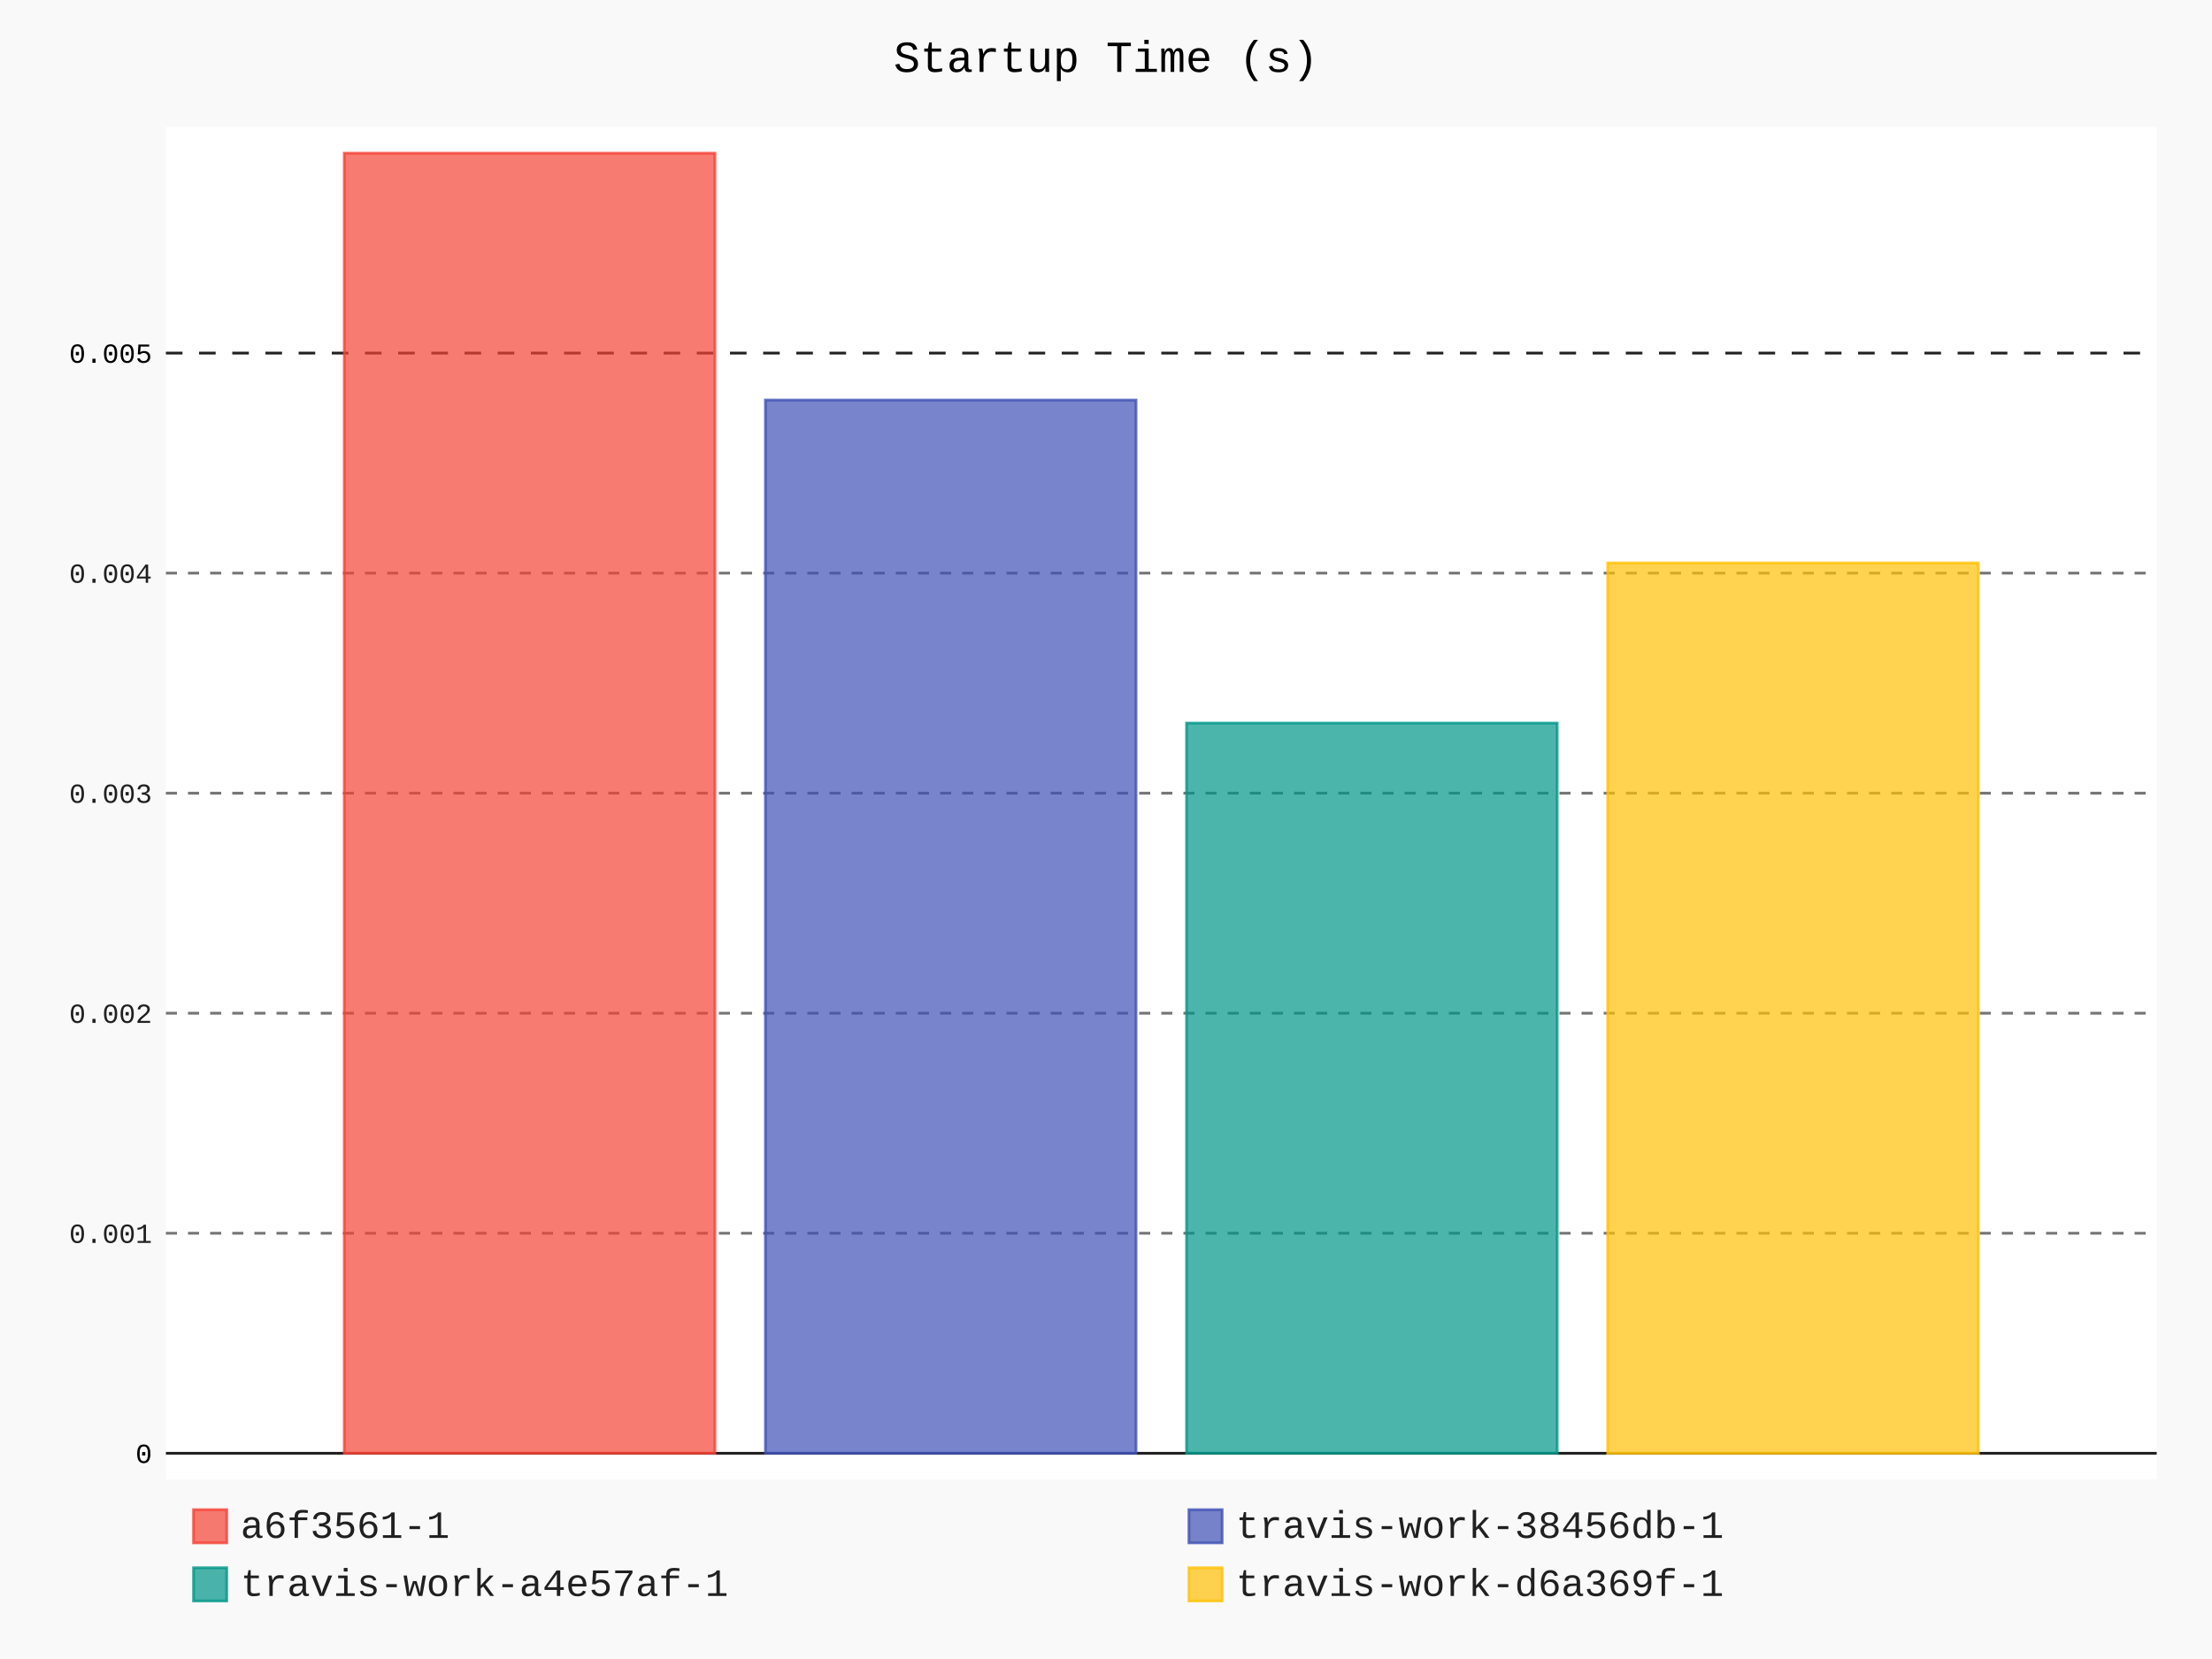
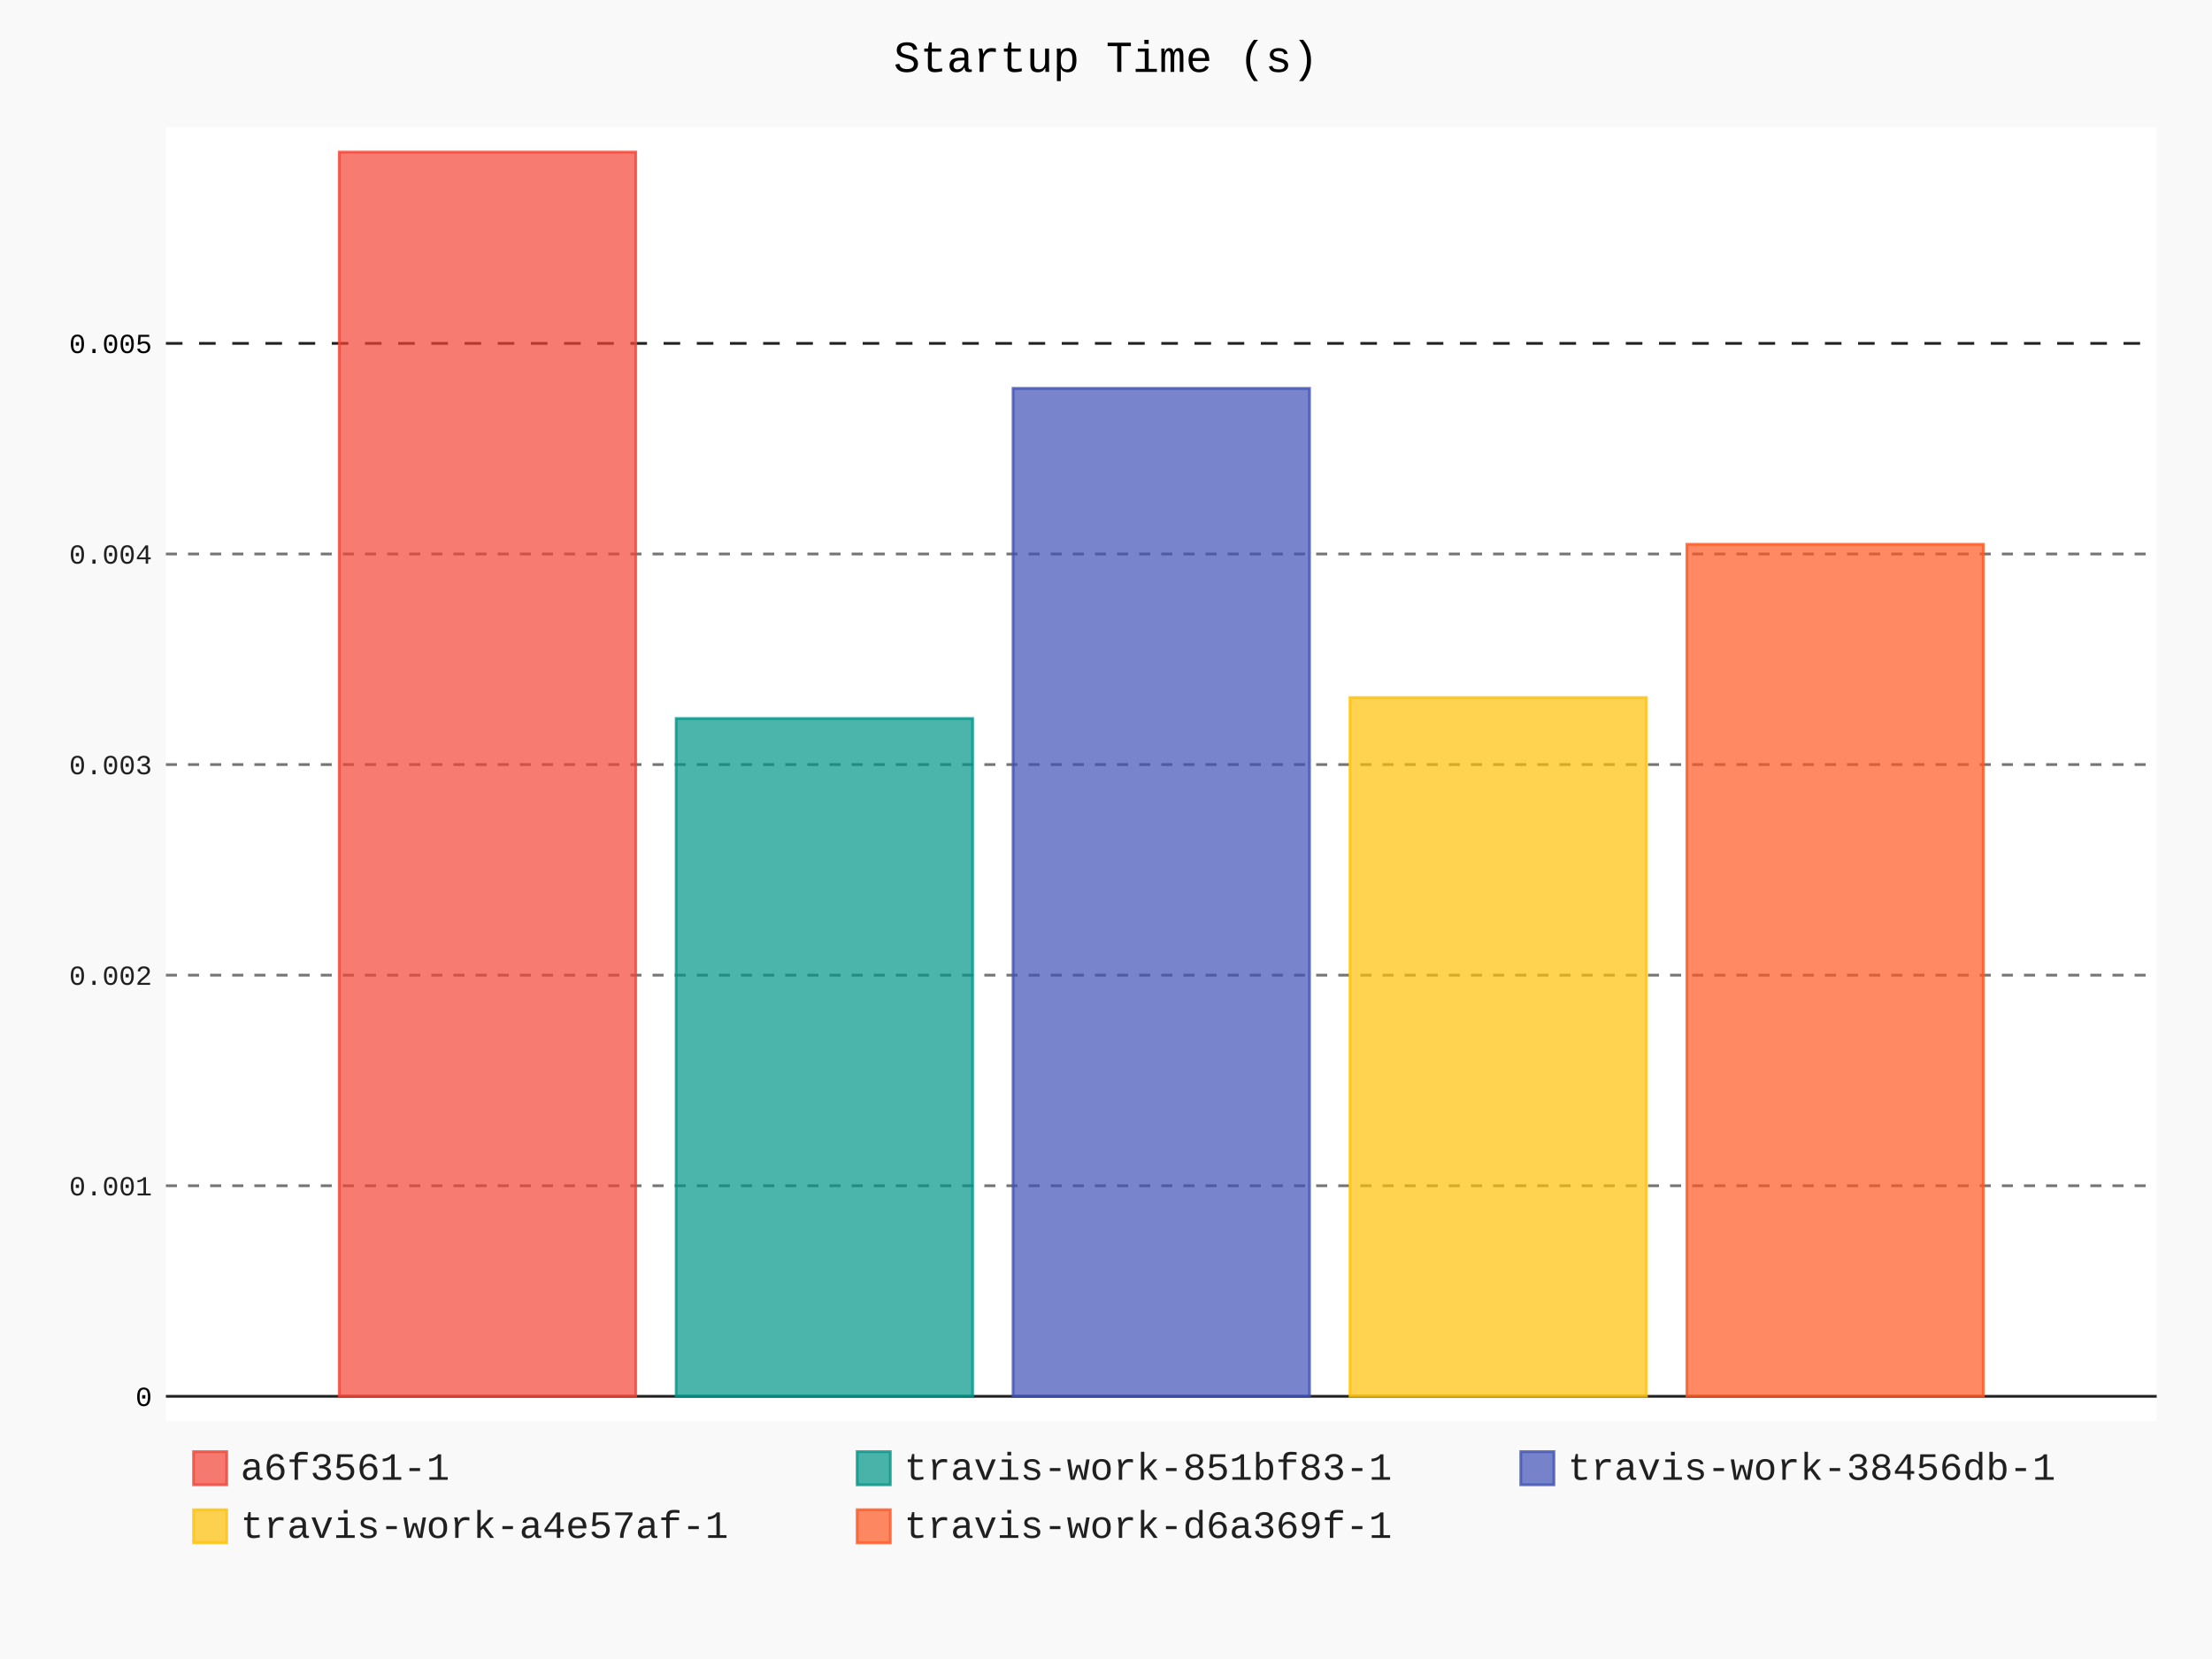
- <svg xmlns="http://www.w3.org/2000/svg" id="chart-53f502a8-555d-41e3-94e4-1ca35ced50d1" class="pygal-chart" viewBox="0 0 800 600">
+ <svg xmlns="http://www.w3.org/2000/svg" id="chart-c3f69656-10de-403d-a213-2a01bcec7b5d" class="pygal-chart" viewBox="0 0 800 600">
  <defs>
-     <style type="text/css">#chart-53f502a8-555d-41e3-94e4-1ca35ced50d1{-webkit-user-select:none;-webkit-font-smoothing:antialiased;font-family:Consolas,"Liberation Mono",Menlo,Courier,monospace}#chart-53f502a8-555d-41e3-94e4-1ca35ced50d1 .title{font-family:Consolas,"Liberation Mono",Menlo,Courier,monospace;font-size:16px}#chart-53f502a8-555d-41e3-94e4-1ca35ced50d1 .legends .legend text{font-family:Consolas,"Liberation Mono",Menlo,Courier,monospace;font-size:14px}#chart-53f502a8-555d-41e3-94e4-1ca35ced50d1 .axis text{font-family:Consolas,"Liberation Mono",Menlo,Courier,monospace;font-size:10px}#chart-53f502a8-555d-41e3-94e4-1ca35ced50d1 .axis text.major{font-family:Consolas,"Liberation Mono",Menlo,Courier,monospace;font-size:10px}#chart-53f502a8-555d-41e3-94e4-1ca35ced50d1 .text-overlay text.value{font-family:Consolas,"Liberation Mono",Menlo,Courier,monospace;font-size:16px}#chart-53f502a8-555d-41e3-94e4-1ca35ced50d1 .text-overlay text.label{font-family:Consolas,"Liberation Mono",Menlo,Courier,monospace;font-size:10px}#chart-53f502a8-555d-41e3-94e4-1ca35ced50d1 .tooltip{font-family:Consolas,"Liberation Mono",Menlo,Courier,monospace;font-size:14px}#chart-53f502a8-555d-41e3-94e4-1ca35ced50d1 text.no_data{font-family:Consolas,"Liberation Mono",Menlo,Courier,monospace;font-size:64px}
- #chart-53f502a8-555d-41e3-94e4-1ca35ced50d1{background-color:rgba(249,249,249,1)}#chart-53f502a8-555d-41e3-94e4-1ca35ced50d1 path,#chart-53f502a8-555d-41e3-94e4-1ca35ced50d1 line,#chart-53f502a8-555d-41e3-94e4-1ca35ced50d1 rect,#chart-53f502a8-555d-41e3-94e4-1ca35ced50d1 circle{-webkit-transition:150ms;-moz-transition:150ms;transition:150ms}#chart-53f502a8-555d-41e3-94e4-1ca35ced50d1 .graph &gt; .background{fill:rgba(249,249,249,1)}#chart-53f502a8-555d-41e3-94e4-1ca35ced50d1 .plot &gt; .background{fill:rgba(255,255,255,1)}#chart-53f502a8-555d-41e3-94e4-1ca35ced50d1 .graph{fill:rgba(0,0,0,.87)}#chart-53f502a8-555d-41e3-94e4-1ca35ced50d1 text.no_data{fill:rgba(0,0,0,1)}#chart-53f502a8-555d-41e3-94e4-1ca35ced50d1 .title{fill:rgba(0,0,0,1)}#chart-53f502a8-555d-41e3-94e4-1ca35ced50d1 .legends .legend text{fill:rgba(0,0,0,.87)}#chart-53f502a8-555d-41e3-94e4-1ca35ced50d1 .legends .legend:hover text{fill:rgba(0,0,0,1)}#chart-53f502a8-555d-41e3-94e4-1ca35ced50d1 .axis .line{stroke:rgba(0,0,0,1)}#chart-53f502a8-555d-41e3-94e4-1ca35ced50d1 .axis .guide.line{stroke:rgba(0,0,0,.54)}#chart-53f502a8-555d-41e3-94e4-1ca35ced50d1 .axis .major.line{stroke:rgba(0,0,0,.87)}#chart-53f502a8-555d-41e3-94e4-1ca35ced50d1 .axis text.major{fill:rgba(0,0,0,1)}#chart-53f502a8-555d-41e3-94e4-1ca35ced50d1 .axis.y .guides:hover .guide.line,#chart-53f502a8-555d-41e3-94e4-1ca35ced50d1 .line-graph .axis.x .guides:hover .guide.line,#chart-53f502a8-555d-41e3-94e4-1ca35ced50d1 .stackedline-graph .axis.x .guides:hover .guide.line,#chart-53f502a8-555d-41e3-94e4-1ca35ced50d1 .xy-graph .axis.x .guides:hover .guide.line{stroke:rgba(0,0,0,1)}#chart-53f502a8-555d-41e3-94e4-1ca35ced50d1 .axis .guides:hover text{fill:rgba(0,0,0,1)}#chart-53f502a8-555d-41e3-94e4-1ca35ced50d1 .reactive{fill-opacity:.7;stroke-opacity:.8}#chart-53f502a8-555d-41e3-94e4-1ca35ced50d1 .ci{stroke:rgba(0,0,0,.87)}#chart-53f502a8-555d-41e3-94e4-1ca35ced50d1 .reactive.active,#chart-53f502a8-555d-41e3-94e4-1ca35ced50d1 .active .reactive{fill-opacity:.8;stroke-opacity:.9;stroke-width:4}#chart-53f502a8-555d-41e3-94e4-1ca35ced50d1 .ci .reactive.active{stroke-width:1.5}#chart-53f502a8-555d-41e3-94e4-1ca35ced50d1 .series text{fill:rgba(0,0,0,1)}#chart-53f502a8-555d-41e3-94e4-1ca35ced50d1 .tooltip rect{fill:rgba(255,255,255,1);stroke:rgba(0,0,0,1);-webkit-transition:opacity 150ms;-moz-transition:opacity 150ms;transition:opacity 150ms}#chart-53f502a8-555d-41e3-94e4-1ca35ced50d1 .tooltip .label{fill:rgba(0,0,0,.87)}#chart-53f502a8-555d-41e3-94e4-1ca35ced50d1 .tooltip .label{fill:rgba(0,0,0,.87)}#chart-53f502a8-555d-41e3-94e4-1ca35ced50d1 .tooltip .legend{font-size:.8em;fill:rgba(0,0,0,.54)}#chart-53f502a8-555d-41e3-94e4-1ca35ced50d1 .tooltip .x_label{font-size:.6em;fill:rgba(0,0,0,1)}#chart-53f502a8-555d-41e3-94e4-1ca35ced50d1 .tooltip .xlink{font-size:.5em;text-decoration:underline}#chart-53f502a8-555d-41e3-94e4-1ca35ced50d1 .tooltip .value{font-size:1.5em}#chart-53f502a8-555d-41e3-94e4-1ca35ced50d1 .bound{font-size:.5em}#chart-53f502a8-555d-41e3-94e4-1ca35ced50d1 .max-value{font-size:.75em;fill:rgba(0,0,0,.54)}#chart-53f502a8-555d-41e3-94e4-1ca35ced50d1 .map-element{fill:rgba(255,255,255,1);stroke:rgba(0,0,0,.54) !important}#chart-53f502a8-555d-41e3-94e4-1ca35ced50d1 .map-element .reactive{fill-opacity:inherit;stroke-opacity:inherit}#chart-53f502a8-555d-41e3-94e4-1ca35ced50d1 .color-0,#chart-53f502a8-555d-41e3-94e4-1ca35ced50d1 .color-0 a:visited{stroke:#F44336;fill:#F44336}#chart-53f502a8-555d-41e3-94e4-1ca35ced50d1 .color-1,#chart-53f502a8-555d-41e3-94e4-1ca35ced50d1 .color-1 a:visited{stroke:#3F51B5;fill:#3F51B5}#chart-53f502a8-555d-41e3-94e4-1ca35ced50d1 .color-2,#chart-53f502a8-555d-41e3-94e4-1ca35ced50d1 .color-2 a:visited{stroke:#009688;fill:#009688}#chart-53f502a8-555d-41e3-94e4-1ca35ced50d1 .color-3,#chart-53f502a8-555d-41e3-94e4-1ca35ced50d1 .color-3 a:visited{stroke:#FFC107;fill:#FFC107}#chart-53f502a8-555d-41e3-94e4-1ca35ced50d1 .text-overlay .color-0 text{fill:black}#chart-53f502a8-555d-41e3-94e4-1ca35ced50d1 .text-overlay .color-1 text{fill:black}#chart-53f502a8-555d-41e3-94e4-1ca35ced50d1 .text-overlay .color-2 text{fill:black}#chart-53f502a8-555d-41e3-94e4-1ca35ced50d1 .text-overlay .color-3 text{fill:black}
- #chart-53f502a8-555d-41e3-94e4-1ca35ced50d1 text.no_data{text-anchor:middle}#chart-53f502a8-555d-41e3-94e4-1ca35ced50d1 .guide.line{fill:none}#chart-53f502a8-555d-41e3-94e4-1ca35ced50d1 .centered{text-anchor:middle}#chart-53f502a8-555d-41e3-94e4-1ca35ced50d1 .title{text-anchor:middle}#chart-53f502a8-555d-41e3-94e4-1ca35ced50d1 .legends .legend text{fill-opacity:1}#chart-53f502a8-555d-41e3-94e4-1ca35ced50d1 .axis.x text{text-anchor:middle}#chart-53f502a8-555d-41e3-94e4-1ca35ced50d1 .axis.x:not(.web) text[transform]{text-anchor:start}#chart-53f502a8-555d-41e3-94e4-1ca35ced50d1 .axis.x:not(.web) text[transform].backwards{text-anchor:end}#chart-53f502a8-555d-41e3-94e4-1ca35ced50d1 .axis.y text{text-anchor:end}#chart-53f502a8-555d-41e3-94e4-1ca35ced50d1 .axis.y text[transform].backwards{text-anchor:start}#chart-53f502a8-555d-41e3-94e4-1ca35ced50d1 .axis.y2 text{text-anchor:start}#chart-53f502a8-555d-41e3-94e4-1ca35ced50d1 .axis.y2 text[transform].backwards{text-anchor:end}#chart-53f502a8-555d-41e3-94e4-1ca35ced50d1 .axis .guide.line{stroke-dasharray:4,4}#chart-53f502a8-555d-41e3-94e4-1ca35ced50d1 .axis .major.guide.line{stroke-dasharray:6,6}#chart-53f502a8-555d-41e3-94e4-1ca35ced50d1 .horizontal .axis.y .guide.line,#chart-53f502a8-555d-41e3-94e4-1ca35ced50d1 .horizontal .axis.y2 .guide.line,#chart-53f502a8-555d-41e3-94e4-1ca35ced50d1 .vertical .axis.x .guide.line{opacity:0}#chart-53f502a8-555d-41e3-94e4-1ca35ced50d1 .horizontal .axis.always_show .guide.line,#chart-53f502a8-555d-41e3-94e4-1ca35ced50d1 .vertical .axis.always_show .guide.line{opacity:1 !important}#chart-53f502a8-555d-41e3-94e4-1ca35ced50d1 .axis.y .guides:hover .guide.line,#chart-53f502a8-555d-41e3-94e4-1ca35ced50d1 .axis.y2 .guides:hover .guide.line,#chart-53f502a8-555d-41e3-94e4-1ca35ced50d1 .axis.x .guides:hover .guide.line{opacity:1}#chart-53f502a8-555d-41e3-94e4-1ca35ced50d1 .axis .guides:hover text{opacity:1}#chart-53f502a8-555d-41e3-94e4-1ca35ced50d1 .nofill{fill:none}#chart-53f502a8-555d-41e3-94e4-1ca35ced50d1 .subtle-fill{fill-opacity:.2}#chart-53f502a8-555d-41e3-94e4-1ca35ced50d1 .dot{stroke-width:1px;fill-opacity:1}#chart-53f502a8-555d-41e3-94e4-1ca35ced50d1 .dot.active{stroke-width:5px}#chart-53f502a8-555d-41e3-94e4-1ca35ced50d1 .dot.negative{fill:transparent}#chart-53f502a8-555d-41e3-94e4-1ca35ced50d1 text,#chart-53f502a8-555d-41e3-94e4-1ca35ced50d1 tspan{stroke:none !important}#chart-53f502a8-555d-41e3-94e4-1ca35ced50d1 .series text.active{opacity:1}#chart-53f502a8-555d-41e3-94e4-1ca35ced50d1 .tooltip rect{fill-opacity:.95;stroke-width:.5}#chart-53f502a8-555d-41e3-94e4-1ca35ced50d1 .tooltip text{fill-opacity:1}#chart-53f502a8-555d-41e3-94e4-1ca35ced50d1 .showable{visibility:hidden}#chart-53f502a8-555d-41e3-94e4-1ca35ced50d1 .showable.shown{visibility:visible}#chart-53f502a8-555d-41e3-94e4-1ca35ced50d1 .gauge-background{fill:rgba(229,229,229,1);stroke:none}#chart-53f502a8-555d-41e3-94e4-1ca35ced50d1 .bg-lines{stroke:rgba(249,249,249,1);stroke-width:2px}</style>
+     <style type="text/css">#chart-c3f69656-10de-403d-a213-2a01bcec7b5d{-webkit-user-select:none;-webkit-font-smoothing:antialiased;font-family:Consolas,"Liberation Mono",Menlo,Courier,monospace}#chart-c3f69656-10de-403d-a213-2a01bcec7b5d .title{font-family:Consolas,"Liberation Mono",Menlo,Courier,monospace;font-size:16px}#chart-c3f69656-10de-403d-a213-2a01bcec7b5d .legends .legend text{font-family:Consolas,"Liberation Mono",Menlo,Courier,monospace;font-size:14px}#chart-c3f69656-10de-403d-a213-2a01bcec7b5d .axis text{font-family:Consolas,"Liberation Mono",Menlo,Courier,monospace;font-size:10px}#chart-c3f69656-10de-403d-a213-2a01bcec7b5d .axis text.major{font-family:Consolas,"Liberation Mono",Menlo,Courier,monospace;font-size:10px}#chart-c3f69656-10de-403d-a213-2a01bcec7b5d .text-overlay text.value{font-family:Consolas,"Liberation Mono",Menlo,Courier,monospace;font-size:16px}#chart-c3f69656-10de-403d-a213-2a01bcec7b5d .text-overlay text.label{font-family:Consolas,"Liberation Mono",Menlo,Courier,monospace;font-size:10px}#chart-c3f69656-10de-403d-a213-2a01bcec7b5d .tooltip{font-family:Consolas,"Liberation Mono",Menlo,Courier,monospace;font-size:14px}#chart-c3f69656-10de-403d-a213-2a01bcec7b5d text.no_data{font-family:Consolas,"Liberation Mono",Menlo,Courier,monospace;font-size:64px}
+ #chart-c3f69656-10de-403d-a213-2a01bcec7b5d{background-color:rgba(249,249,249,1)}#chart-c3f69656-10de-403d-a213-2a01bcec7b5d path,#chart-c3f69656-10de-403d-a213-2a01bcec7b5d line,#chart-c3f69656-10de-403d-a213-2a01bcec7b5d rect,#chart-c3f69656-10de-403d-a213-2a01bcec7b5d circle{-webkit-transition:150ms;-moz-transition:150ms;transition:150ms}#chart-c3f69656-10de-403d-a213-2a01bcec7b5d .graph &gt; .background{fill:rgba(249,249,249,1)}#chart-c3f69656-10de-403d-a213-2a01bcec7b5d .plot &gt; .background{fill:rgba(255,255,255,1)}#chart-c3f69656-10de-403d-a213-2a01bcec7b5d .graph{fill:rgba(0,0,0,.87)}#chart-c3f69656-10de-403d-a213-2a01bcec7b5d text.no_data{fill:rgba(0,0,0,1)}#chart-c3f69656-10de-403d-a213-2a01bcec7b5d .title{fill:rgba(0,0,0,1)}#chart-c3f69656-10de-403d-a213-2a01bcec7b5d .legends .legend text{fill:rgba(0,0,0,.87)}#chart-c3f69656-10de-403d-a213-2a01bcec7b5d .legends .legend:hover text{fill:rgba(0,0,0,1)}#chart-c3f69656-10de-403d-a213-2a01bcec7b5d .axis .line{stroke:rgba(0,0,0,1)}#chart-c3f69656-10de-403d-a213-2a01bcec7b5d .axis .guide.line{stroke:rgba(0,0,0,.54)}#chart-c3f69656-10de-403d-a213-2a01bcec7b5d .axis .major.line{stroke:rgba(0,0,0,.87)}#chart-c3f69656-10de-403d-a213-2a01bcec7b5d .axis text.major{fill:rgba(0,0,0,1)}#chart-c3f69656-10de-403d-a213-2a01bcec7b5d .axis.y .guides:hover .guide.line,#chart-c3f69656-10de-403d-a213-2a01bcec7b5d .line-graph .axis.x .guides:hover .guide.line,#chart-c3f69656-10de-403d-a213-2a01bcec7b5d .stackedline-graph .axis.x .guides:hover .guide.line,#chart-c3f69656-10de-403d-a213-2a01bcec7b5d .xy-graph .axis.x .guides:hover .guide.line{stroke:rgba(0,0,0,1)}#chart-c3f69656-10de-403d-a213-2a01bcec7b5d .axis .guides:hover text{fill:rgba(0,0,0,1)}#chart-c3f69656-10de-403d-a213-2a01bcec7b5d .reactive{fill-opacity:.7;stroke-opacity:.8}#chart-c3f69656-10de-403d-a213-2a01bcec7b5d .ci{stroke:rgba(0,0,0,.87)}#chart-c3f69656-10de-403d-a213-2a01bcec7b5d .reactive.active,#chart-c3f69656-10de-403d-a213-2a01bcec7b5d .active .reactive{fill-opacity:.8;stroke-opacity:.9;stroke-width:4}#chart-c3f69656-10de-403d-a213-2a01bcec7b5d .ci .reactive.active{stroke-width:1.5}#chart-c3f69656-10de-403d-a213-2a01bcec7b5d .series text{fill:rgba(0,0,0,1)}#chart-c3f69656-10de-403d-a213-2a01bcec7b5d .tooltip rect{fill:rgba(255,255,255,1);stroke:rgba(0,0,0,1);-webkit-transition:opacity 150ms;-moz-transition:opacity 150ms;transition:opacity 150ms}#chart-c3f69656-10de-403d-a213-2a01bcec7b5d .tooltip .label{fill:rgba(0,0,0,.87)}#chart-c3f69656-10de-403d-a213-2a01bcec7b5d .tooltip .label{fill:rgba(0,0,0,.87)}#chart-c3f69656-10de-403d-a213-2a01bcec7b5d .tooltip .legend{font-size:.8em;fill:rgba(0,0,0,.54)}#chart-c3f69656-10de-403d-a213-2a01bcec7b5d .tooltip .x_label{font-size:.6em;fill:rgba(0,0,0,1)}#chart-c3f69656-10de-403d-a213-2a01bcec7b5d .tooltip .xlink{font-size:.5em;text-decoration:underline}#chart-c3f69656-10de-403d-a213-2a01bcec7b5d .tooltip .value{font-size:1.5em}#chart-c3f69656-10de-403d-a213-2a01bcec7b5d .bound{font-size:.5em}#chart-c3f69656-10de-403d-a213-2a01bcec7b5d .max-value{font-size:.75em;fill:rgba(0,0,0,.54)}#chart-c3f69656-10de-403d-a213-2a01bcec7b5d .map-element{fill:rgba(255,255,255,1);stroke:rgba(0,0,0,.54) !important}#chart-c3f69656-10de-403d-a213-2a01bcec7b5d .map-element .reactive{fill-opacity:inherit;stroke-opacity:inherit}#chart-c3f69656-10de-403d-a213-2a01bcec7b5d .color-0,#chart-c3f69656-10de-403d-a213-2a01bcec7b5d .color-0 a:visited{stroke:#F44336;fill:#F44336}#chart-c3f69656-10de-403d-a213-2a01bcec7b5d .color-1,#chart-c3f69656-10de-403d-a213-2a01bcec7b5d .color-1 a:visited{stroke:#009688;fill:#009688}#chart-c3f69656-10de-403d-a213-2a01bcec7b5d .color-2,#chart-c3f69656-10de-403d-a213-2a01bcec7b5d .color-2 a:visited{stroke:#3F51B5;fill:#3F51B5}#chart-c3f69656-10de-403d-a213-2a01bcec7b5d .color-3,#chart-c3f69656-10de-403d-a213-2a01bcec7b5d .color-3 a:visited{stroke:#FFC107;fill:#FFC107}#chart-c3f69656-10de-403d-a213-2a01bcec7b5d .color-4,#chart-c3f69656-10de-403d-a213-2a01bcec7b5d .color-4 a:visited{stroke:#FF5722;fill:#FF5722}#chart-c3f69656-10de-403d-a213-2a01bcec7b5d .text-overlay .color-0 text{fill:black}#chart-c3f69656-10de-403d-a213-2a01bcec7b5d .text-overlay .color-1 text{fill:black}#chart-c3f69656-10de-403d-a213-2a01bcec7b5d .text-overlay .color-2 text{fill:black}#chart-c3f69656-10de-403d-a213-2a01bcec7b5d .text-overlay .color-3 text{fill:black}#chart-c3f69656-10de-403d-a213-2a01bcec7b5d .text-overlay .color-4 text{fill:black}
+ #chart-c3f69656-10de-403d-a213-2a01bcec7b5d text.no_data{text-anchor:middle}#chart-c3f69656-10de-403d-a213-2a01bcec7b5d .guide.line{fill:none}#chart-c3f69656-10de-403d-a213-2a01bcec7b5d .centered{text-anchor:middle}#chart-c3f69656-10de-403d-a213-2a01bcec7b5d .title{text-anchor:middle}#chart-c3f69656-10de-403d-a213-2a01bcec7b5d .legends .legend text{fill-opacity:1}#chart-c3f69656-10de-403d-a213-2a01bcec7b5d .axis.x text{text-anchor:middle}#chart-c3f69656-10de-403d-a213-2a01bcec7b5d .axis.x:not(.web) text[transform]{text-anchor:start}#chart-c3f69656-10de-403d-a213-2a01bcec7b5d .axis.x:not(.web) text[transform].backwards{text-anchor:end}#chart-c3f69656-10de-403d-a213-2a01bcec7b5d .axis.y text{text-anchor:end}#chart-c3f69656-10de-403d-a213-2a01bcec7b5d .axis.y text[transform].backwards{text-anchor:start}#chart-c3f69656-10de-403d-a213-2a01bcec7b5d .axis.y2 text{text-anchor:start}#chart-c3f69656-10de-403d-a213-2a01bcec7b5d .axis.y2 text[transform].backwards{text-anchor:end}#chart-c3f69656-10de-403d-a213-2a01bcec7b5d .axis .guide.line{stroke-dasharray:4,4}#chart-c3f69656-10de-403d-a213-2a01bcec7b5d .axis .major.guide.line{stroke-dasharray:6,6}#chart-c3f69656-10de-403d-a213-2a01bcec7b5d .horizontal .axis.y .guide.line,#chart-c3f69656-10de-403d-a213-2a01bcec7b5d .horizontal .axis.y2 .guide.line,#chart-c3f69656-10de-403d-a213-2a01bcec7b5d .vertical .axis.x .guide.line{opacity:0}#chart-c3f69656-10de-403d-a213-2a01bcec7b5d .horizontal .axis.always_show .guide.line,#chart-c3f69656-10de-403d-a213-2a01bcec7b5d .vertical .axis.always_show .guide.line{opacity:1 !important}#chart-c3f69656-10de-403d-a213-2a01bcec7b5d .axis.y .guides:hover .guide.line,#chart-c3f69656-10de-403d-a213-2a01bcec7b5d .axis.y2 .guides:hover .guide.line,#chart-c3f69656-10de-403d-a213-2a01bcec7b5d .axis.x .guides:hover .guide.line{opacity:1}#chart-c3f69656-10de-403d-a213-2a01bcec7b5d .axis .guides:hover text{opacity:1}#chart-c3f69656-10de-403d-a213-2a01bcec7b5d .nofill{fill:none}#chart-c3f69656-10de-403d-a213-2a01bcec7b5d .subtle-fill{fill-opacity:.2}#chart-c3f69656-10de-403d-a213-2a01bcec7b5d .dot{stroke-width:1px;fill-opacity:1}#chart-c3f69656-10de-403d-a213-2a01bcec7b5d .dot.active{stroke-width:5px}#chart-c3f69656-10de-403d-a213-2a01bcec7b5d .dot.negative{fill:transparent}#chart-c3f69656-10de-403d-a213-2a01bcec7b5d text,#chart-c3f69656-10de-403d-a213-2a01bcec7b5d tspan{stroke:none !important}#chart-c3f69656-10de-403d-a213-2a01bcec7b5d .series text.active{opacity:1}#chart-c3f69656-10de-403d-a213-2a01bcec7b5d .tooltip rect{fill-opacity:.95;stroke-width:.5}#chart-c3f69656-10de-403d-a213-2a01bcec7b5d .tooltip text{fill-opacity:1}#chart-c3f69656-10de-403d-a213-2a01bcec7b5d .showable{visibility:hidden}#chart-c3f69656-10de-403d-a213-2a01bcec7b5d .showable.shown{visibility:visible}#chart-c3f69656-10de-403d-a213-2a01bcec7b5d .gauge-background{fill:rgba(229,229,229,1);stroke:none}#chart-c3f69656-10de-403d-a213-2a01bcec7b5d .bg-lines{stroke:rgba(249,249,249,1);stroke-width:2px}</style>
  </defs>
  <g class="graph bar-graph vertical">
    <rect x="0" y="0" width="800" height="600" class="background" />
    <g transform="translate(60, 46)" class="plot">
-       <rect x="0" y="0" width="720.0" height="489.0" class="background" />
+       <rect x="0" y="0" width="720.0" height="468.0" class="background" />
      <g class="axis y always_show">
        <g class="guides">
-           <path d="M0 479.596 h720" class="axis major line" />
-           <text x="-5" y="483.096" class="major">0</text>
+           <path d="M0 459 h720" class="axis major line" />
+           <text x="-5" y="462.5" class="major">0</text>
        </g>
        <g class="guides">
-           <path d="M0 400.017 h720" class="guide line" />
-           <text x="-5" y="403.517" class="">0.001</text>
+           <path d="M0 382.838 h720" class="guide line" />
+           <text x="-5" y="386.338" class="">0.001</text>
        </g>
        <g class="guides">
-           <path d="M0 320.437 h720" class="guide line" />
-           <text x="-5" y="323.937" class="">0.002</text>
+           <path d="M0 306.676 h720" class="guide line" />
+           <text x="-5" y="310.176" class="">0.002</text>
        </g>
        <g class="guides">
-           <path d="M0 240.858 h720" class="guide line" />
-           <text x="-5" y="244.358" class="">0.003</text>
+           <path d="M0 230.514 h720" class="guide line" />
+           <text x="-5" y="234.014" class="">0.003</text>
        </g>
        <g class="guides">
-           <path d="M0 161.278 h720" class="guide line" />
-           <text x="-5" y="164.778" class="">0.004</text>
+           <path d="M0 154.352 h720" class="guide line" />
+           <text x="-5" y="157.852" class="">0.004</text>
        </g>
        <g class="guides">
-           <path d="M0 81.699 h720" class="major guide line" />
-           <text x="-5" y="85.199" class="major">0.005</text>
+           <path d="M0 78.19 h720" class="major guide line" />
+           <text x="-5" y="81.69" class="major">0.005</text>
        </g>
      </g>
      <g class="series serie-0 color-0">
        <g class="bars">
          <g class="bar">
-             <rect x="64.523" y="9.404" rx="0" ry="0" width="134.031" height="470.192" class="rect reactive tooltip-trigger" />
+             <rect x="62.695" y="9.0" rx="0" ry="0" width="107.225" height="450.0" class="rect reactive tooltip-trigger" />
          </g>
        </g>
      </g>
      <g class="series serie-1 color-1">
        <g class="bars">
          <g class="bar">
-             <rect x="216.831" y="98.692" rx="0" ry="0" width="134.031" height="380.904" class="rect reactive tooltip-trigger" />
+             <rect x="184.542" y="213.853" rx="0" ry="0" width="107.225" height="245.147" class="rect reactive tooltip-trigger" />
          </g>
        </g>
      </g>
      <g class="series serie-2 color-2">
        <g class="bars">
          <g class="bar">
-             <rect x="369.138" y="215.517" rx="0" ry="0" width="134.031" height="264.079" class="rect reactive tooltip-trigger" />
+             <rect x="306.388" y="94.454" rx="0" ry="0" width="107.225" height="364.546" class="rect reactive tooltip-trigger" />
          </g>
        </g>
      </g>
      <g class="series serie-3 color-3">
        <g class="bars">
          <g class="bar">
-             <rect x="521.446" y="157.604" rx="0" ry="0" width="134.031" height="321.992" class="rect reactive tooltip-trigger" />
+             <rect x="428.234" y="206.261" rx="0" ry="0" width="107.225" height="252.739" class="rect reactive tooltip-trigger" />
+           </g>
+         </g>
+       </g>
+       <g class="series serie-4 color-4">
+         <g class="bars">
+           <g class="bar">
+             <rect x="550.08" y="150.836" rx="0" ry="0" width="107.225" height="308.164" class="rect reactive tooltip-trigger" />
          </g>
        </g>
      </g>
    </g>
    <g class="titles">
      <text x="400.0" y="26" class="title plot_title">Startup Time (s)</text>
    </g>
    <g transform="translate(60, 46)" class="plot overlay">
      <g class="series serie-0 color-0" />
      <g class="series serie-1 color-1" />
      <g class="series serie-2 color-2" />
      <g class="series serie-3 color-3" />
+       <g class="series serie-4 color-4" />
    </g>
    <g transform="translate(60, 46)" class="plot text-overlay">
      <g class="series serie-0 color-0" />
      <g class="series serie-1 color-1" />
      <g class="series serie-2 color-2" />
      <g class="series serie-3 color-3" />
+       <g class="series serie-4 color-4" />
    </g>
    <g transform="translate(60, 46)" class="plot tooltip-overlay">
      <g transform="translate(0 0)" style="opacity: 0" class="tooltip">
        <rect rx="0" ry="0" width="0" height="0" class="tooltip-box" />
        <g class="text" />
      </g>
    </g>
-     <g transform="translate(70, 545)" class="legends">
+     <g transform="translate(70, 524)" class="legends">
      <g id="activate-serie-0" class="legend reactive activate-serie">
        <rect x="0.0" y="1.0" width="12" height="12" class="color-0 reactive" />
        <text x="17.0" y="11.2">a6f3561-1</text>
      </g>
      <g id="activate-serie-1" class="legend reactive activate-serie">
-         <rect x="360.0" y="1.0" width="12" height="12" class="color-1 reactive" />
-         <text x="377.0" y="11.2">travis-work-38456db-1</text>
+         <rect x="240.0" y="1.0" width="12" height="12" class="color-1 reactive" />
+         <text x="257.0" y="11.2">travis-work-851bf83-1</text>
      </g>
      <g id="activate-serie-2" class="legend reactive activate-serie">
-         <rect x="0.0" y="22.0" width="12" height="12" class="color-2 reactive" />
+         <rect x="480.0" y="1.0" width="12" height="12" class="color-2 reactive" />
+         <text x="497.0" y="11.2">travis-work-38456db-1</text>
+       </g>
+       <g id="activate-serie-3" class="legend reactive activate-serie">
+         <rect x="0.0" y="22.0" width="12" height="12" class="color-3 reactive" />
        <text x="17.0" y="32.2">travis-work-a4e57af-1</text>
      </g>
-       <g id="activate-serie-3" class="legend reactive activate-serie">
-         <rect x="360.0" y="22.0" width="12" height="12" class="color-3 reactive" />
-         <text x="377.0" y="32.2">travis-work-d6a369f-1</text>
+       <g id="activate-serie-4" class="legend reactive activate-serie">
+         <rect x="240.0" y="22.0" width="12" height="12" class="color-4 reactive" />
+         <text x="257.0" y="32.2">travis-work-d6a369f-1</text>
      </g>
    </g>
  </g>
</svg>
